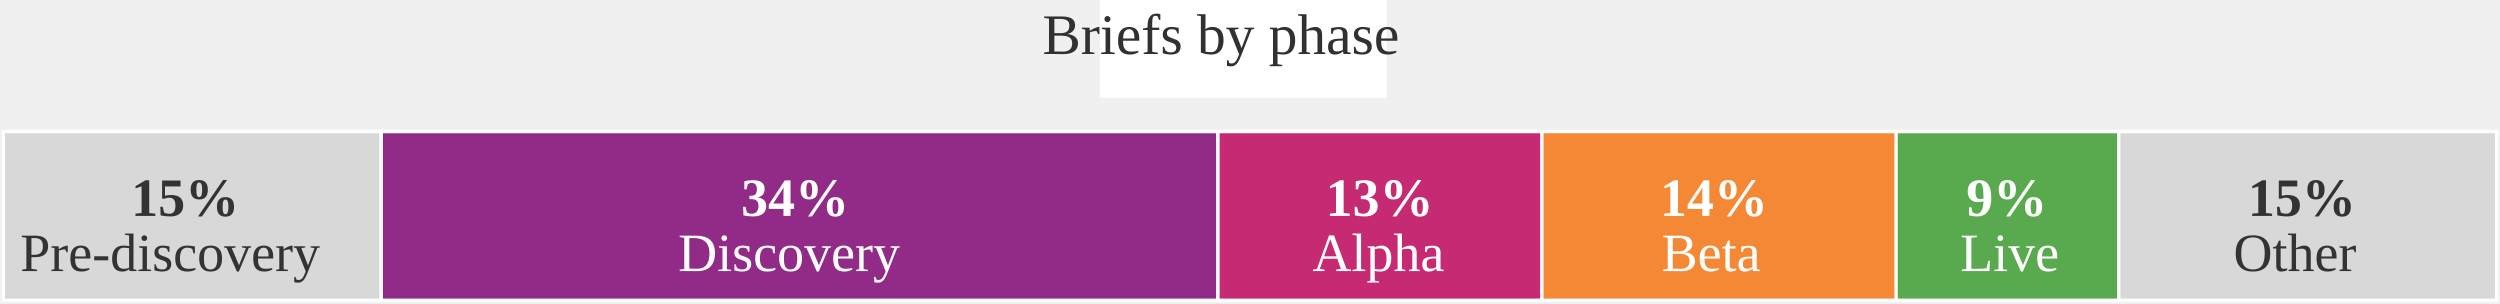
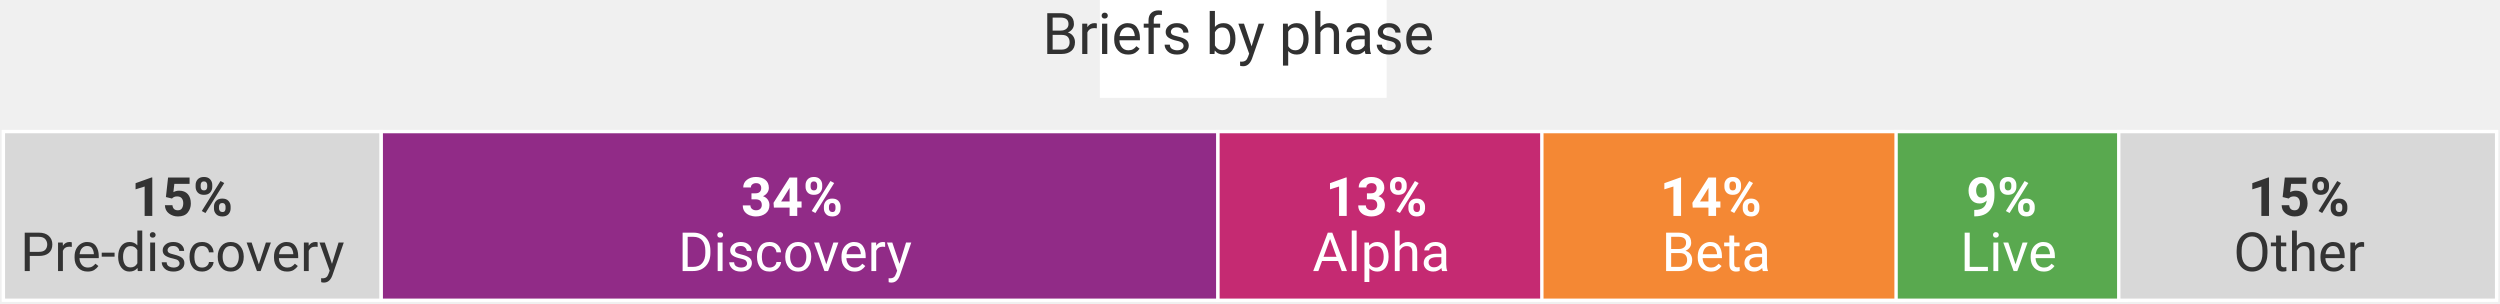
- <svg xmlns="http://www.w3.org/2000/svg" width="741px" height="90px" viewBox="0 0 741 90" version="1.1">
+ <svg xmlns="http://www.w3.org/2000/svg" font-family="-apple-system, BlinkMacSystemFont, &quot;Segoe UI&quot;, Roboto, Helvetica, Arial, sans-serif, &quot;Apple Color Emoji&quot;, &quot;Segoe UI Emoji&quot;, &quot;Segoe UI Symbol&quot;" width="741px" height="90px" viewBox="0 0 741 90" version="1.1">
  <defs />
  <g id="Jan-monthly-report-greater-than-768px" stroke="none" stroke-width="1" fill="none" fill-rule="evenodd" transform="translate(-319, -1670)">
    <g id="&gt;768-Briefs-by-phase" transform="translate(320, 1670)">
      <g id="Group" stroke-width="1" fill-rule="evenodd" transform="translate(0, 39)" stroke="#FFFFFF">
        <rect id="Rectangle-9-Copy-28" fill="#D8D8D8" x="0" y="0" width="112" height="50" />
        <rect id="Rectangle-9-Copy-29" fill="#912B87" x="112" y="0" width="248" height="50" />
        <rect id="Rectangle-9-Copy-30" fill="#C52A72" x="360" y="0" width="98" height="50" />
        <rect id="Rectangle-9-Copy-31" fill="#F48834" x="456" y="0" width="107" height="50" />
        <rect id="Rectangle-9-Copy-32" fill="#59A94F" x="561" y="0" width="68" height="50" />
        <rect id="Rectangle-9-Copy-33" fill="#D8D8D8" x="627" y="0" width="112" height="50" />
      </g>
      <text id="15%-Pre-discovery" font-size="16" font-weight="bold" line-spacing="16" fill="#333333">
        <tspan x="37.871" y="64">15%</tspan>
        <tspan x="71.66" y="64.336" font-weight="normal"> </tspan>
        <tspan x="5" y="80.336" font-weight="normal">Pre-discovery</tspan>
      </text>
      <text id="34%-Discovery" font-size="16" font-weight="bold" line-spacing="16" fill="#FFFFFF">
        <tspan x="218.656" y="64">34% </tspan>
        <tspan x="265.398" y="67.102" font-weight="normal" />
        <tspan x="200" y="80.336" font-weight="normal">Discovery</tspan>
      </text>
      <text id="13%-Alpha" font-size="16" font-weight="bold" line-spacing="16" fill="#FFFFFF">
        <tspan x="391.898" y="64">13% </tspan>
        <tspan x="388" y="80.336" font-weight="normal">Alpha</tspan>
      </text>
      <text id="14%-Beta" font-size="16" font-weight="bold" line-spacing="16" fill="#FFFFFF">
        <tspan x="491" y="64">14% </tspan>
        <tspan x="491.504" y="80.336" font-weight="normal">Beta</tspan>
      </text>
      <text id="9%-Live" font-size="16" font-weight="bold" line-spacing="16" fill="#FFFFFF">
        <tspan x="581.789" y="64">9% </tspan>
        <tspan x="580" y="80.336" font-weight="normal">Live</tspan>
      </text>
      <text id="15%-Other" font-size="16" font-weight="bold" line-spacing="16" fill="#333333">
        <tspan x="665.27" y="64">15% </tspan>
        <tspan x="661" y="80.336" font-weight="normal">Other</tspan>
      </text>
      <rect id="Rectangle-16" fill="#FFFFFF" fill-rule="evenodd" x="325" y="0" width="85" height="29" />
      <text id="Briefs-by-phase-Copy" font-size="17" font-weight="normal" line-spacing="28" fill="#313131">
        <tspan x="308" y="16">Briefs by phase</tspan>
      </text>
    </g>
  </g>
</svg>
